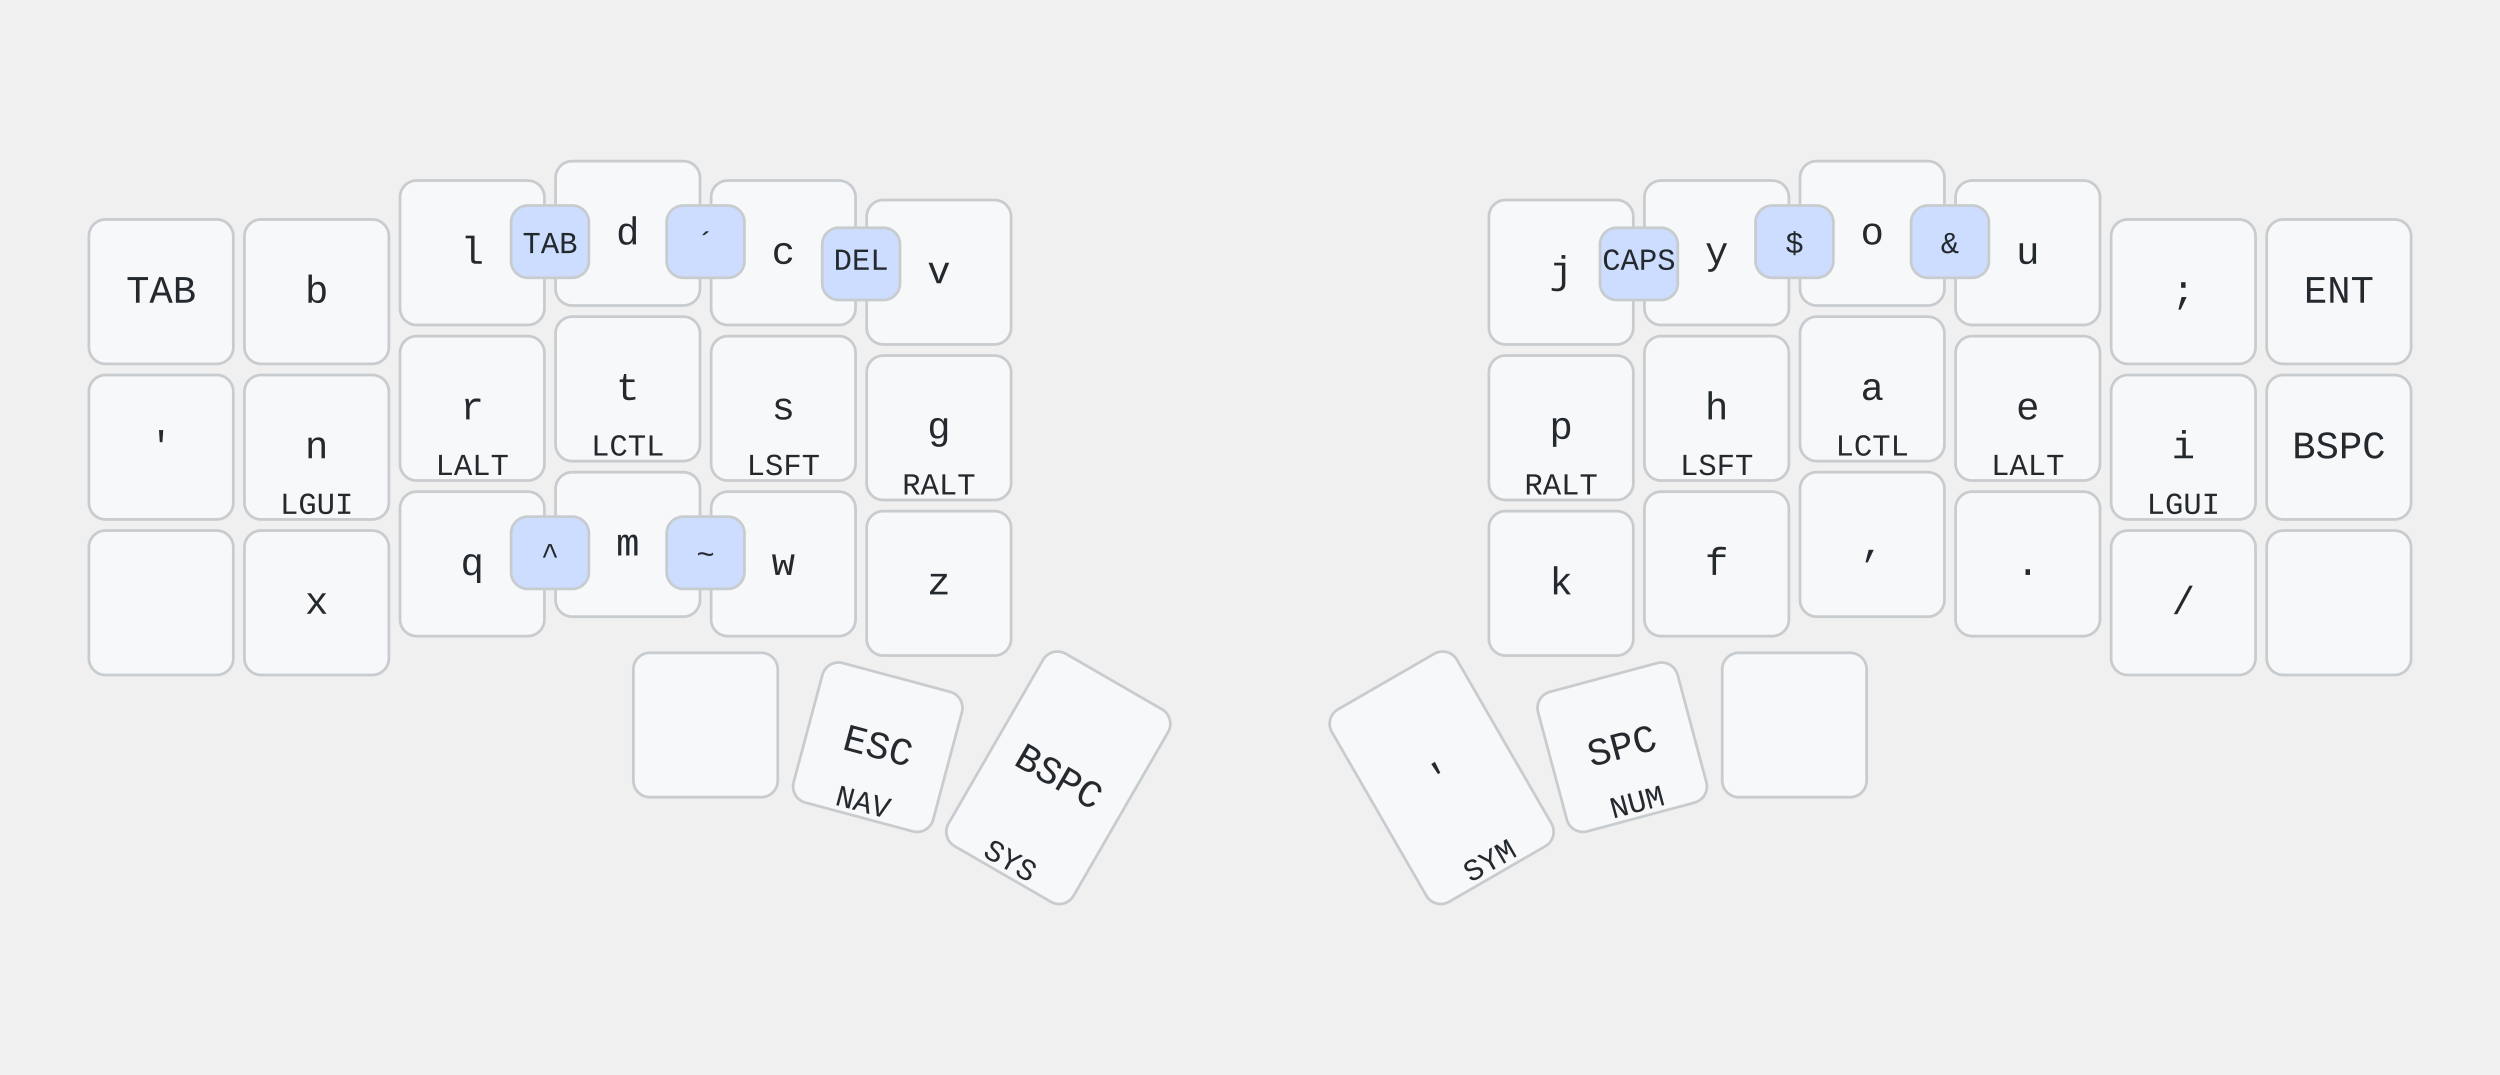
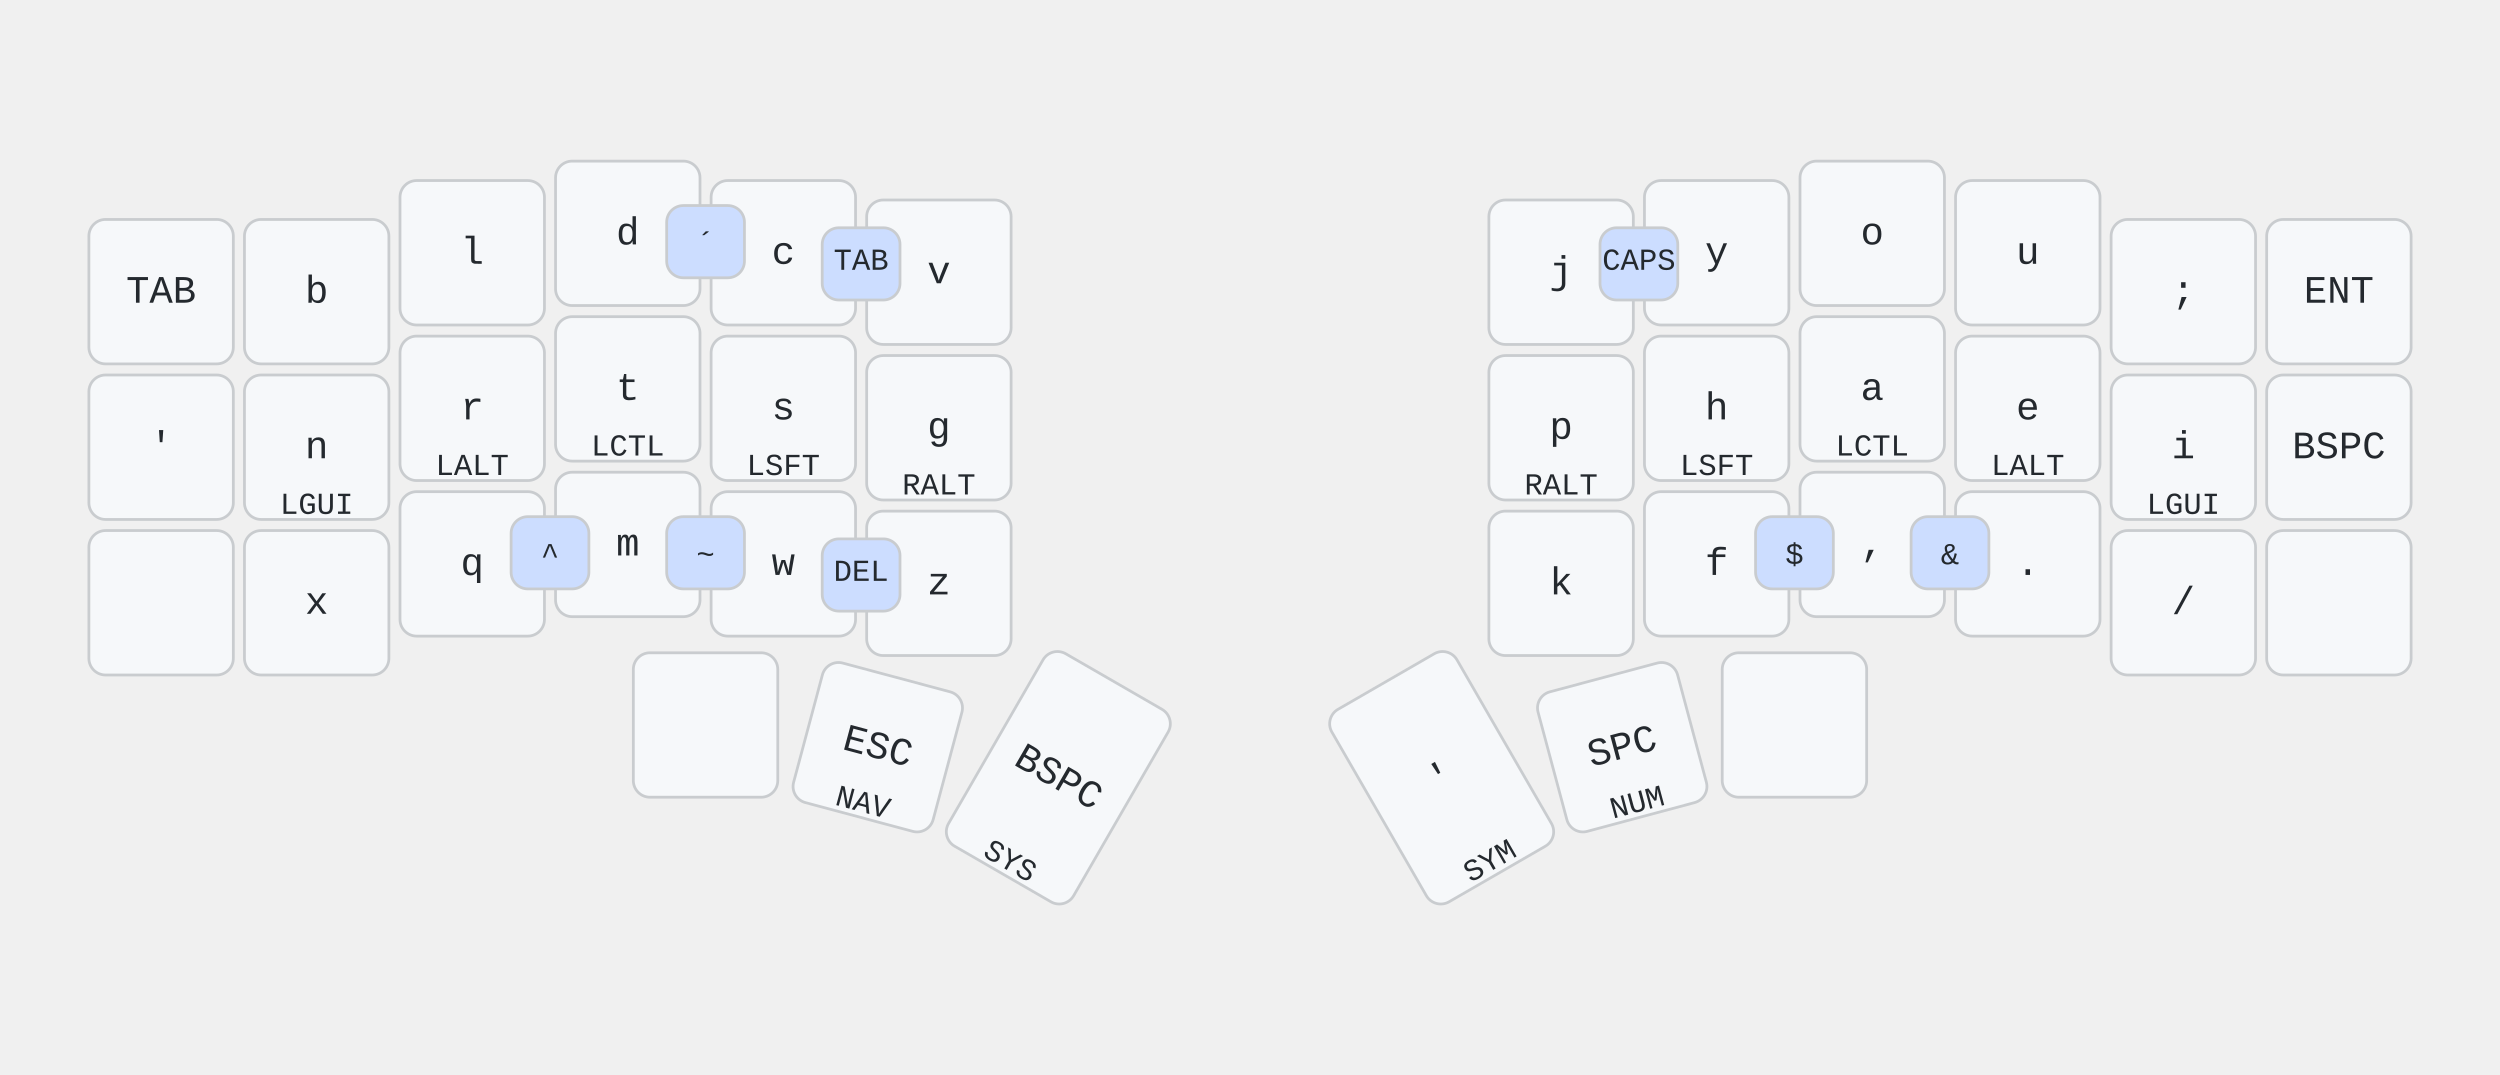
<svg xmlns="http://www.w3.org/2000/svg" width="900" height="387" viewBox="0 0 900 387" class="keymap">
  <style>/* inherit to force styles through use tags */
svg path {
    fill: inherit;
}

/* font and background color specifications */
svg.keymap {
    font-family: SFMono-Regular,Consolas,Liberation Mono,Menlo,monospace;
    font-size: 14px;
    font-kerning: normal;
    text-rendering: optimizeLegibility;
    fill: #24292e;
}

/* default key styling */
rect.key {
    fill: #f6f8fa;
}

rect.key, rect.combo {
    stroke: #c9cccf;
    stroke-width: 1;
}

/* default key side styling, only used is draw_key_sides is set */
rect.side {
    filter: brightness(90%);
}

/* color accent for combo boxes */
rect.combo, rect.combo-separate {
    fill: #cdf;
}

/* color accent for held keys */
rect.held, rect.combo.held {
    fill: #fdd;
}

/* color accent for ghost (optional) keys */
rect.ghost, rect.combo.ghost {
    stroke-dasharray: 4, 4;
    stroke-width: 2;
}

text {
    text-anchor: middle;
    dominant-baseline: middle;
}

/* styling for layer labels */
text.label {
    font-weight: bold;
    text-anchor: start;
    stroke: white;
    stroke-width: 4;
    paint-order: stroke;
}

/* styling for optional footer */
text.footer {
    text-anchor: end;
    dominant-baseline: auto;
    stroke: white;
    stroke-width: 4;
    paint-order: stroke;
}

/* styling for combo tap, and key non-tap label text */
text.combo, text.hold, text.shifted, text.left, text.right, text.tl, text.tr, text.bl, text.br {
    font-size: 11px;
}

text.hold, text.bl, text.br {
    text-anchor: middle;
    dominant-baseline: auto;
}

text.shifted, text.tl, text.tr {
    text-anchor: middle;
    dominant-baseline: hanging;
}

text.left, text.tl, text.bl {
    text-anchor: start;
}

text.right, text.tr, text.br {
    text-anchor: end;
}

text.layer-activator {
    text-decoration: underline;
}

/* styling for hold/shifted label text in combo box */
text.combo.hold, text.combo.shifted, text.combo.left, text.combo.right {
    font-size: 8px;
}

/* lighter symbol for transparent keys */
text.trans {
    fill: #7b7e81;
}

/* styling for combo dendrons */
path.combo {
    stroke-width: 1;
    stroke: gray;
    fill: none;
}

/* Start Tabler Icons Cleanup */
/* cannot use height/width with glyphs */
.icon-tabler &gt; path {
    fill: inherit;
    stroke: inherit;
    stroke-width: 2;
}
/* hide tabler's default box */
.icon-tabler &gt; path[stroke="none"][fill="none"] {
    visibility: hidden;
}
/* End Tabler Icons Cleanup */
</style>
  <g transform="translate(30, 0)" class="layer-BASE">
    <g transform="translate(0, 56)">
      <g transform="translate(28, 49)" class="key keypos-0">
        <rect rx="6" ry="6" x="-26" y="-26" width="52" height="52" class="key" />
        <text x="0" y="0" class="key tap">TAB</text>
      </g>
      <g transform="translate(84, 49)" class="key keypos-1">
        <rect rx="6" ry="6" x="-26" y="-26" width="52" height="52" class="key" />
        <text x="0" y="0" class="key tap">b</text>
      </g>
      <g transform="translate(140, 35)" class="key keypos-2">
        <rect rx="6" ry="6" x="-26" y="-26" width="52" height="52" class="key" />
        <text x="0" y="0" class="key tap">l</text>
      </g>
      <g transform="translate(196, 28)" class="key keypos-3">
        <rect rx="6" ry="6" x="-26" y="-26" width="52" height="52" class="key" />
        <text x="0" y="0" class="key tap">d</text>
      </g>
      <g transform="translate(252, 35)" class="key keypos-4">
        <rect rx="6" ry="6" x="-26" y="-26" width="52" height="52" class="key" />
        <text x="0" y="0" class="key tap">c</text>
      </g>
      <g transform="translate(308, 42)" class="key keypos-5">
        <rect rx="6" ry="6" x="-26" y="-26" width="52" height="52" class="key" />
        <text x="0" y="0" class="key tap">v</text>
      </g>
      <g transform="translate(532, 42)" class="key keypos-6">
        <rect rx="6" ry="6" x="-26" y="-26" width="52" height="52" class="key" />
        <text x="0" y="0" class="key tap">j</text>
      </g>
      <g transform="translate(588, 35)" class="key keypos-7">
        <rect rx="6" ry="6" x="-26" y="-26" width="52" height="52" class="key" />
        <text x="0" y="0" class="key tap">y</text>
      </g>
      <g transform="translate(644, 28)" class="key keypos-8">
        <rect rx="6" ry="6" x="-26" y="-26" width="52" height="52" class="key" />
        <text x="0" y="0" class="key tap">o</text>
      </g>
      <g transform="translate(700, 35)" class="key keypos-9">
        <rect rx="6" ry="6" x="-26" y="-26" width="52" height="52" class="key" />
        <text x="0" y="0" class="key tap">u</text>
      </g>
      <g transform="translate(756, 49)" class="key keypos-10">
        <rect rx="6" ry="6" x="-26" y="-26" width="52" height="52" class="key" />
        <text x="0" y="0" class="key tap">;</text>
      </g>
      <g transform="translate(812, 49)" class="key keypos-11">
        <rect rx="6" ry="6" x="-26" y="-26" width="52" height="52" class="key" />
        <text x="0" y="0" class="key tap">ENT</text>
      </g>
      <g transform="translate(28, 105)" class="key keypos-12">
        <rect rx="6" ry="6" x="-26" y="-26" width="52" height="52" class="key" />
        <text x="0" y="0" class="key tap">'</text>
      </g>
      <g transform="translate(84, 105)" class="key keypos-13">
        <rect rx="6" ry="6" x="-26" y="-26" width="52" height="52" class="key" />
        <text x="0" y="0" class="key tap">n</text>
        <text x="0" y="24" class="key hold">LGUI</text>
      </g>
      <g transform="translate(140, 91)" class="key keypos-14">
        <rect rx="6" ry="6" x="-26" y="-26" width="52" height="52" class="key" />
        <text x="0" y="0" class="key tap">r</text>
        <text x="0" y="24" class="key hold">LALT</text>
      </g>
      <g transform="translate(196, 84)" class="key keypos-15">
        <rect rx="6" ry="6" x="-26" y="-26" width="52" height="52" class="key" />
        <text x="0" y="0" class="key tap">t</text>
        <text x="0" y="24" class="key hold">LCTL</text>
      </g>
      <g transform="translate(252, 91)" class="key keypos-16">
        <rect rx="6" ry="6" x="-26" y="-26" width="52" height="52" class="key" />
        <text x="0" y="0" class="key tap">s</text>
        <text x="0" y="24" class="key hold">LSFT</text>
      </g>
      <g transform="translate(308, 98)" class="key keypos-17">
        <rect rx="6" ry="6" x="-26" y="-26" width="52" height="52" class="key" />
        <text x="0" y="0" class="key tap">g</text>
        <text x="0" y="24" class="key hold">RALT</text>
      </g>
      <g transform="translate(532, 98)" class="key keypos-18">
        <rect rx="6" ry="6" x="-26" y="-26" width="52" height="52" class="key" />
        <text x="0" y="0" class="key tap">p</text>
        <text x="0" y="24" class="key hold">RALT</text>
      </g>
      <g transform="translate(588, 91)" class="key keypos-19">
        <rect rx="6" ry="6" x="-26" y="-26" width="52" height="52" class="key" />
        <text x="0" y="0" class="key tap">h</text>
        <text x="0" y="24" class="key hold">LSFT</text>
      </g>
      <g transform="translate(644, 84)" class="key keypos-20">
        <rect rx="6" ry="6" x="-26" y="-26" width="52" height="52" class="key" />
        <text x="0" y="0" class="key tap">a</text>
        <text x="0" y="24" class="key hold">LCTL</text>
      </g>
      <g transform="translate(700, 91)" class="key keypos-21">
        <rect rx="6" ry="6" x="-26" y="-26" width="52" height="52" class="key" />
        <text x="0" y="0" class="key tap">e</text>
        <text x="0" y="24" class="key hold">LALT</text>
      </g>
      <g transform="translate(756, 105)" class="key keypos-22">
        <rect rx="6" ry="6" x="-26" y="-26" width="52" height="52" class="key" />
        <text x="0" y="0" class="key tap">i</text>
        <text x="0" y="24" class="key hold">LGUI</text>
      </g>
      <g transform="translate(812, 105)" class="key keypos-23">
        <rect rx="6" ry="6" x="-26" y="-26" width="52" height="52" class="key" />
        <text x="0" y="0" class="key tap">BSPC</text>
      </g>
      <g transform="translate(28, 161)" class="key keypos-24">
        <rect rx="6" ry="6" x="-26" y="-26" width="52" height="52" class="key" />
      </g>
      <g transform="translate(84, 161)" class="key keypos-25">
        <rect rx="6" ry="6" x="-26" y="-26" width="52" height="52" class="key" />
        <text x="0" y="0" class="key tap">x</text>
      </g>
      <g transform="translate(140, 147)" class="key keypos-26">
        <rect rx="6" ry="6" x="-26" y="-26" width="52" height="52" class="key" />
        <text x="0" y="0" class="key tap">q</text>
      </g>
      <g transform="translate(196, 140)" class="key keypos-27">
        <rect rx="6" ry="6" x="-26" y="-26" width="52" height="52" class="key" />
        <text x="0" y="0" class="key tap">m</text>
      </g>
      <g transform="translate(252, 147)" class="key keypos-28">
        <rect rx="6" ry="6" x="-26" y="-26" width="52" height="52" class="key" />
        <text x="0" y="0" class="key tap">w</text>
      </g>
      <g transform="translate(308, 154)" class="key keypos-29">
        <rect rx="6" ry="6" x="-26" y="-26" width="52" height="52" class="key" />
        <text x="0" y="0" class="key tap">z</text>
      </g>
      <g transform="translate(532, 154)" class="key keypos-30">
        <rect rx="6" ry="6" x="-26" y="-26" width="52" height="52" class="key" />
        <text x="0" y="0" class="key tap">k</text>
      </g>
      <g transform="translate(588, 147)" class="key keypos-31">
        <rect rx="6" ry="6" x="-26" y="-26" width="52" height="52" class="key" />
        <text x="0" y="0" class="key tap">f</text>
      </g>
      <g transform="translate(644, 140)" class="key keypos-32">
        <rect rx="6" ry="6" x="-26" y="-26" width="52" height="52" class="key" />
        <text x="0" y="0" class="key tap">,</text>
      </g>
      <g transform="translate(700, 147)" class="key keypos-33">
        <rect rx="6" ry="6" x="-26" y="-26" width="52" height="52" class="key" />
        <text x="0" y="0" class="key tap">.</text>
      </g>
      <g transform="translate(756, 161)" class="key keypos-34">
        <rect rx="6" ry="6" x="-26" y="-26" width="52" height="52" class="key" />
        <text x="0" y="0" class="key tap">/</text>
      </g>
      <g transform="translate(812, 161)" class="key keypos-35">
        <rect rx="6" ry="6" x="-26" y="-26" width="52" height="52" class="key" />
      </g>
      <g transform="translate(224, 205)" class="key keypos-36">
        <rect rx="6" ry="6" x="-26" y="-26" width="52" height="52" class="key" />
      </g>
      <g transform="translate(286, 213) rotate(15.0)" class="key keypos-37">
        <rect rx="6" ry="6" x="-26" y="-26" width="52" height="52" class="key" />
        <text x="0" y="0" class="key tap">ESC</text>
        <text x="0" y="24" class="key hold">NAV</text>
      </g>
      <g transform="translate(351, 224) rotate(30.0)" class="key keypos-38">
        <rect rx="6" ry="6" x="-26" y="-40" width="52" height="80" class="key" />
        <text x="0" y="0" class="key tap">BSPC</text>
        <text x="0" y="38" class="key hold">SYS</text>
      </g>
      <g transform="translate(489, 224) rotate(-30.0)" class="key keypos-39">
        <rect rx="6" ry="6" x="-26" y="-40" width="52" height="80" class="key" />
        <text x="0" y="0" class="key tap">'</text>
        <text x="0" y="38" class="key hold">SYM</text>
      </g>
      <g transform="translate(554, 213) rotate(-15.0)" class="key keypos-40">
        <rect rx="6" ry="6" x="-26" y="-26" width="52" height="52" class="key" />
        <text x="0" y="0" class="key tap">SPC</text>
        <text x="0" y="24" class="key hold">NUM</text>
      </g>
      <g transform="translate(616, 205)" class="key keypos-41">
        <rect rx="6" ry="6" x="-26" y="-26" width="52" height="52" class="key" />
      </g>
      <g class="combo combopos-0">
-         <rect rx="6" ry="6" x="154" y="18" width="28" height="26" class="combo" />
-         <text x="168" y="32" class="combo tap">TAB</text>
-       </g>
-       <g class="combo combopos-1">
        <rect rx="6" ry="6" x="210" y="18" width="28" height="26" class="combo" />
        <text x="224" y="32" class="combo tap">´</text>
      </g>
+       <g class="combo combopos-1">
+         <rect rx="6" ry="6" x="266" y="26" width="28" height="26" class="combo" />
+         <text x="280" y="38" class="combo tap">TAB</text>
+       </g>
      <g class="combo combopos-2">
-         <rect rx="6" ry="6" x="266" y="26" width="28" height="26" class="combo" />
-         <text x="280" y="38" class="combo tap">DEL</text>
+         <rect rx="6" ry="6" x="266" y="138" width="28" height="26" class="combo" />
+         <text x="280" y="150" class="combo tap">DEL</text>
      </g>
      <g class="combo combopos-3">
        <rect rx="6" ry="6" x="546" y="26" width="28" height="26" class="combo" />
        <text x="560" y="38" class="combo tap">CAPS</text>
      </g>
      <g class="combo combopos-4">
-         <rect rx="6" ry="6" x="602" y="18" width="28" height="26" class="combo" />
-         <text x="616" y="32" class="combo tap">$</text>
+         <rect rx="6" ry="6" x="602" y="130" width="28" height="26" class="combo" />
+         <text x="616" y="144" class="combo tap">$</text>
      </g>
      <g class="combo combopos-5">
-         <rect rx="6" ry="6" x="658" y="18" width="28" height="26" class="combo" />
-         <text x="672" y="32" class="combo tap">&amp;</text>
+         <rect rx="6" ry="6" x="658" y="130" width="28" height="26" class="combo" />
+         <text x="672" y="144" class="combo tap">&amp;</text>
      </g>
      <g class="combo combopos-6">
        <rect rx="6" ry="6" x="154" y="130" width="28" height="26" class="combo" />
        <text x="168" y="144" class="combo tap">^</text>
      </g>
      <g class="combo combopos-7">
        <rect rx="6" ry="6" x="210" y="130" width="28" height="26" class="combo" />
        <text x="224" y="144" class="combo tap">~</text>
      </g>
    </g>
  </g>
</svg>
